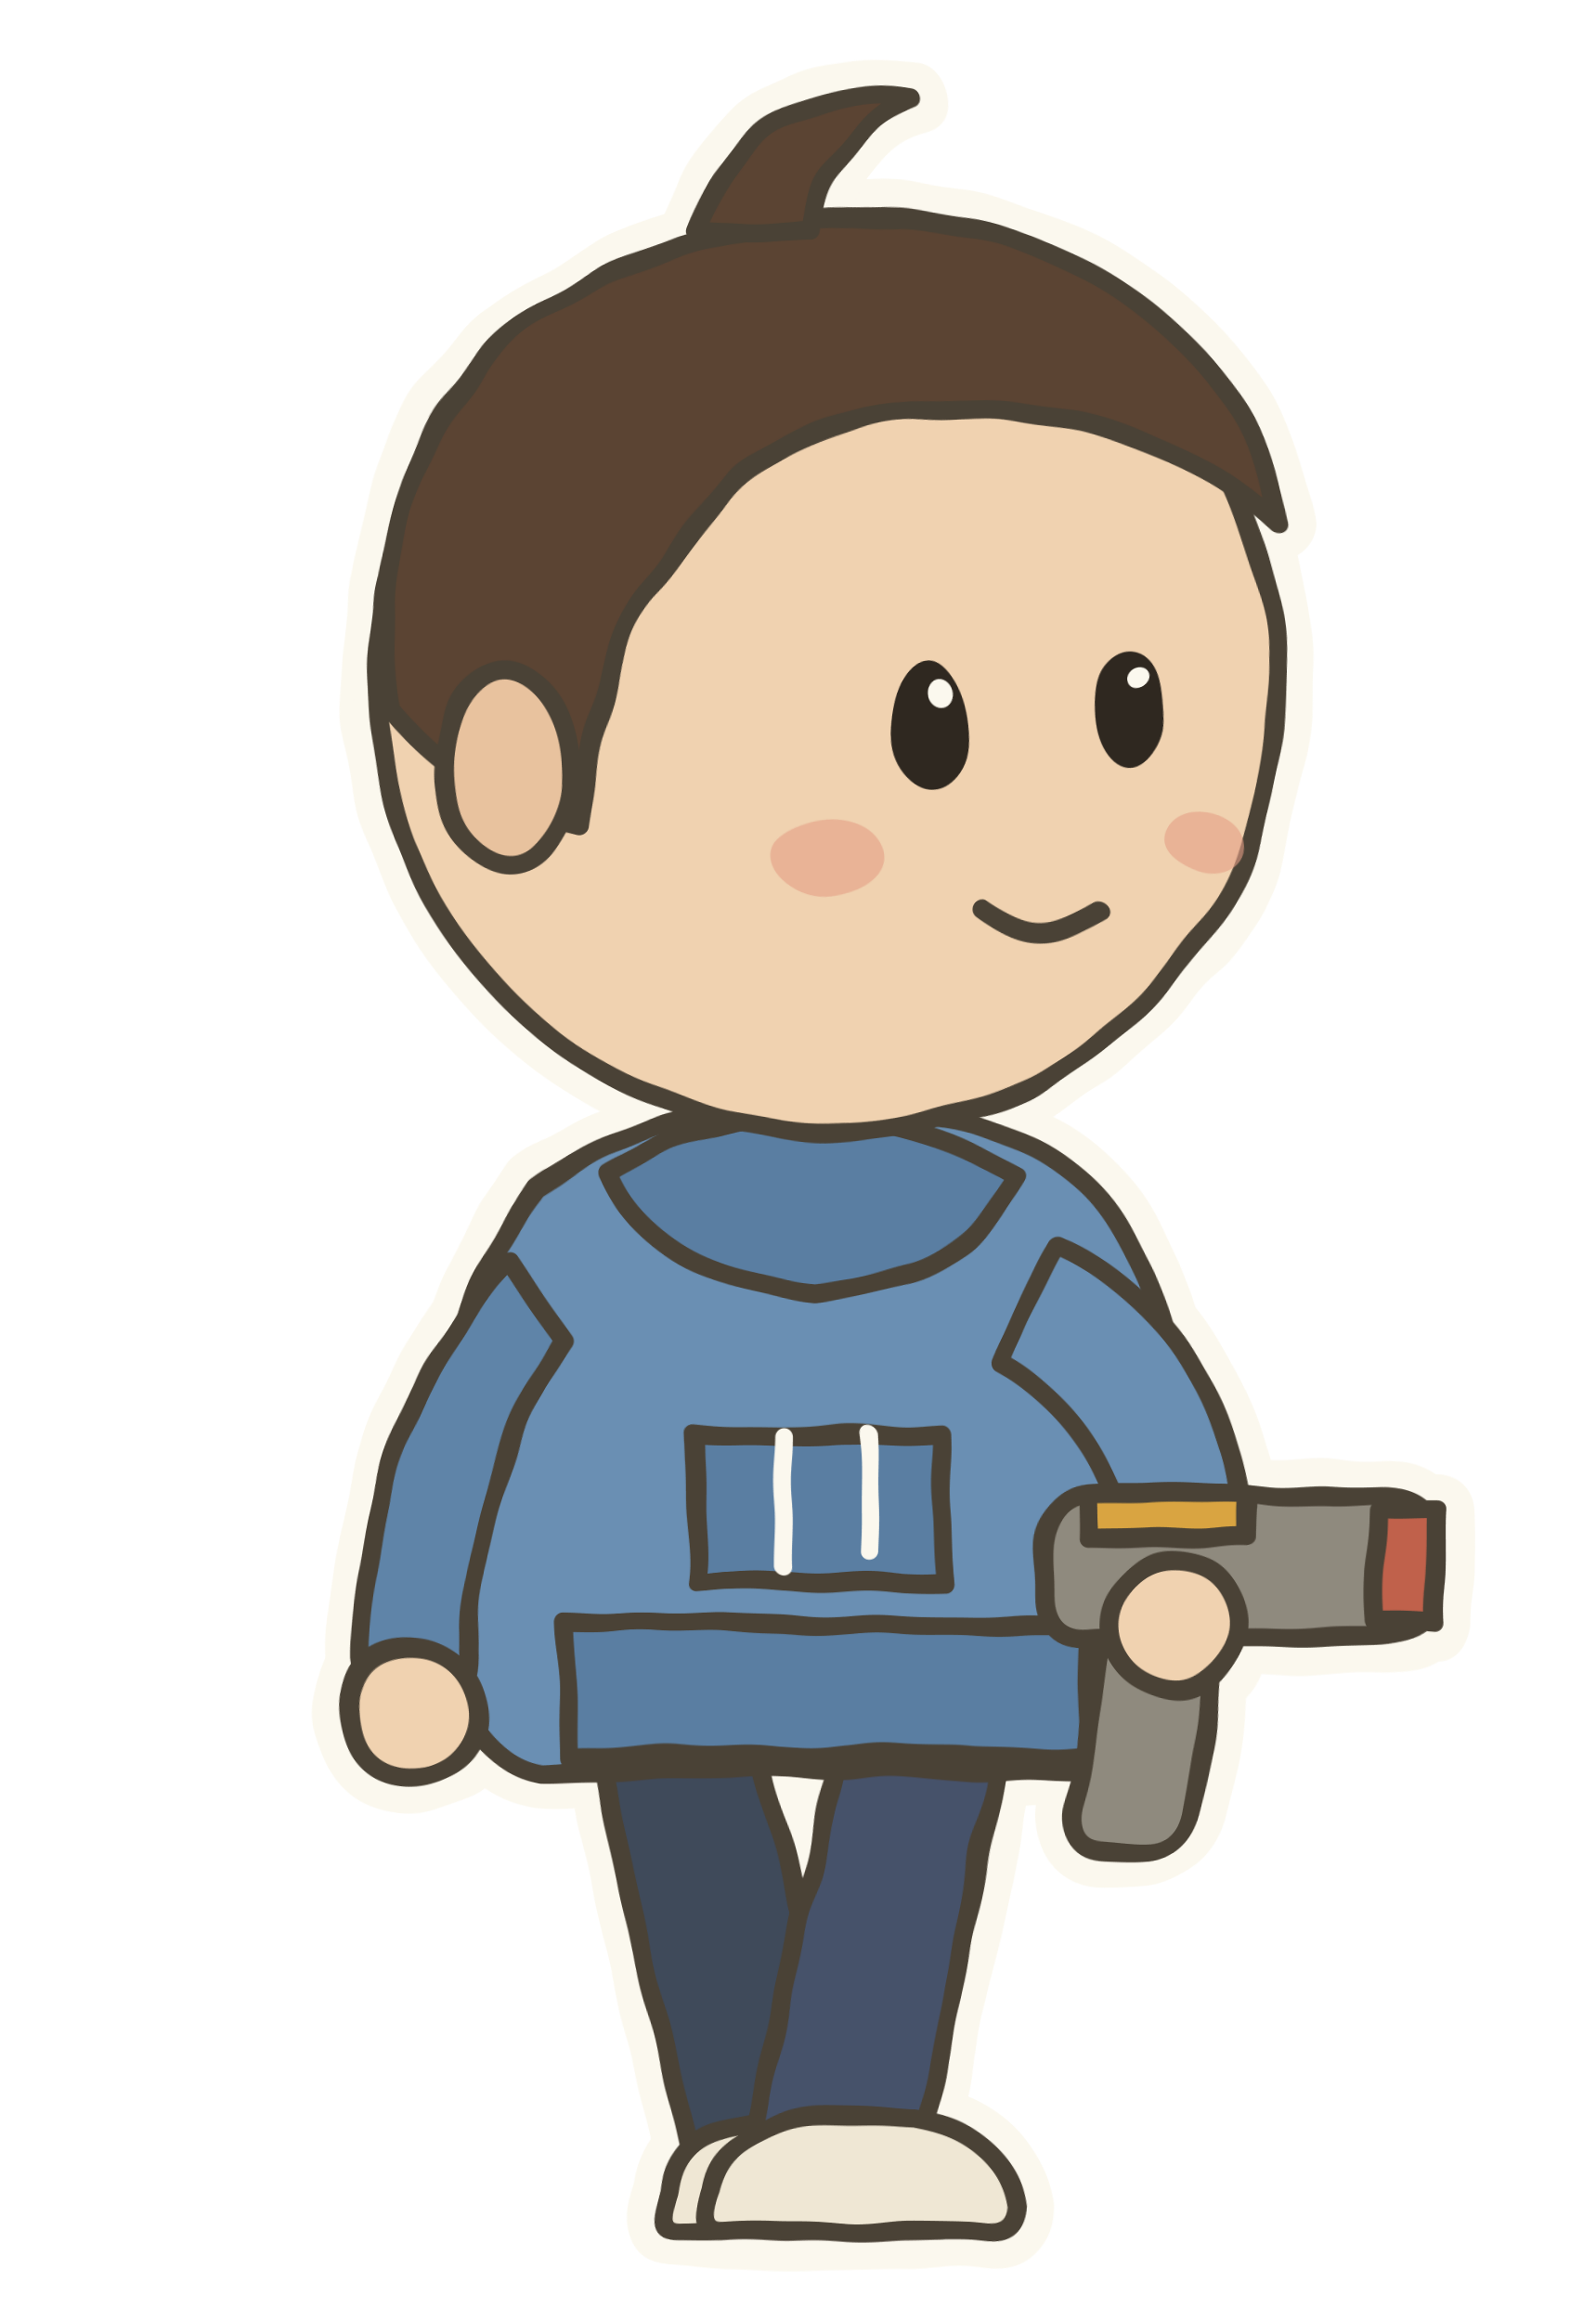
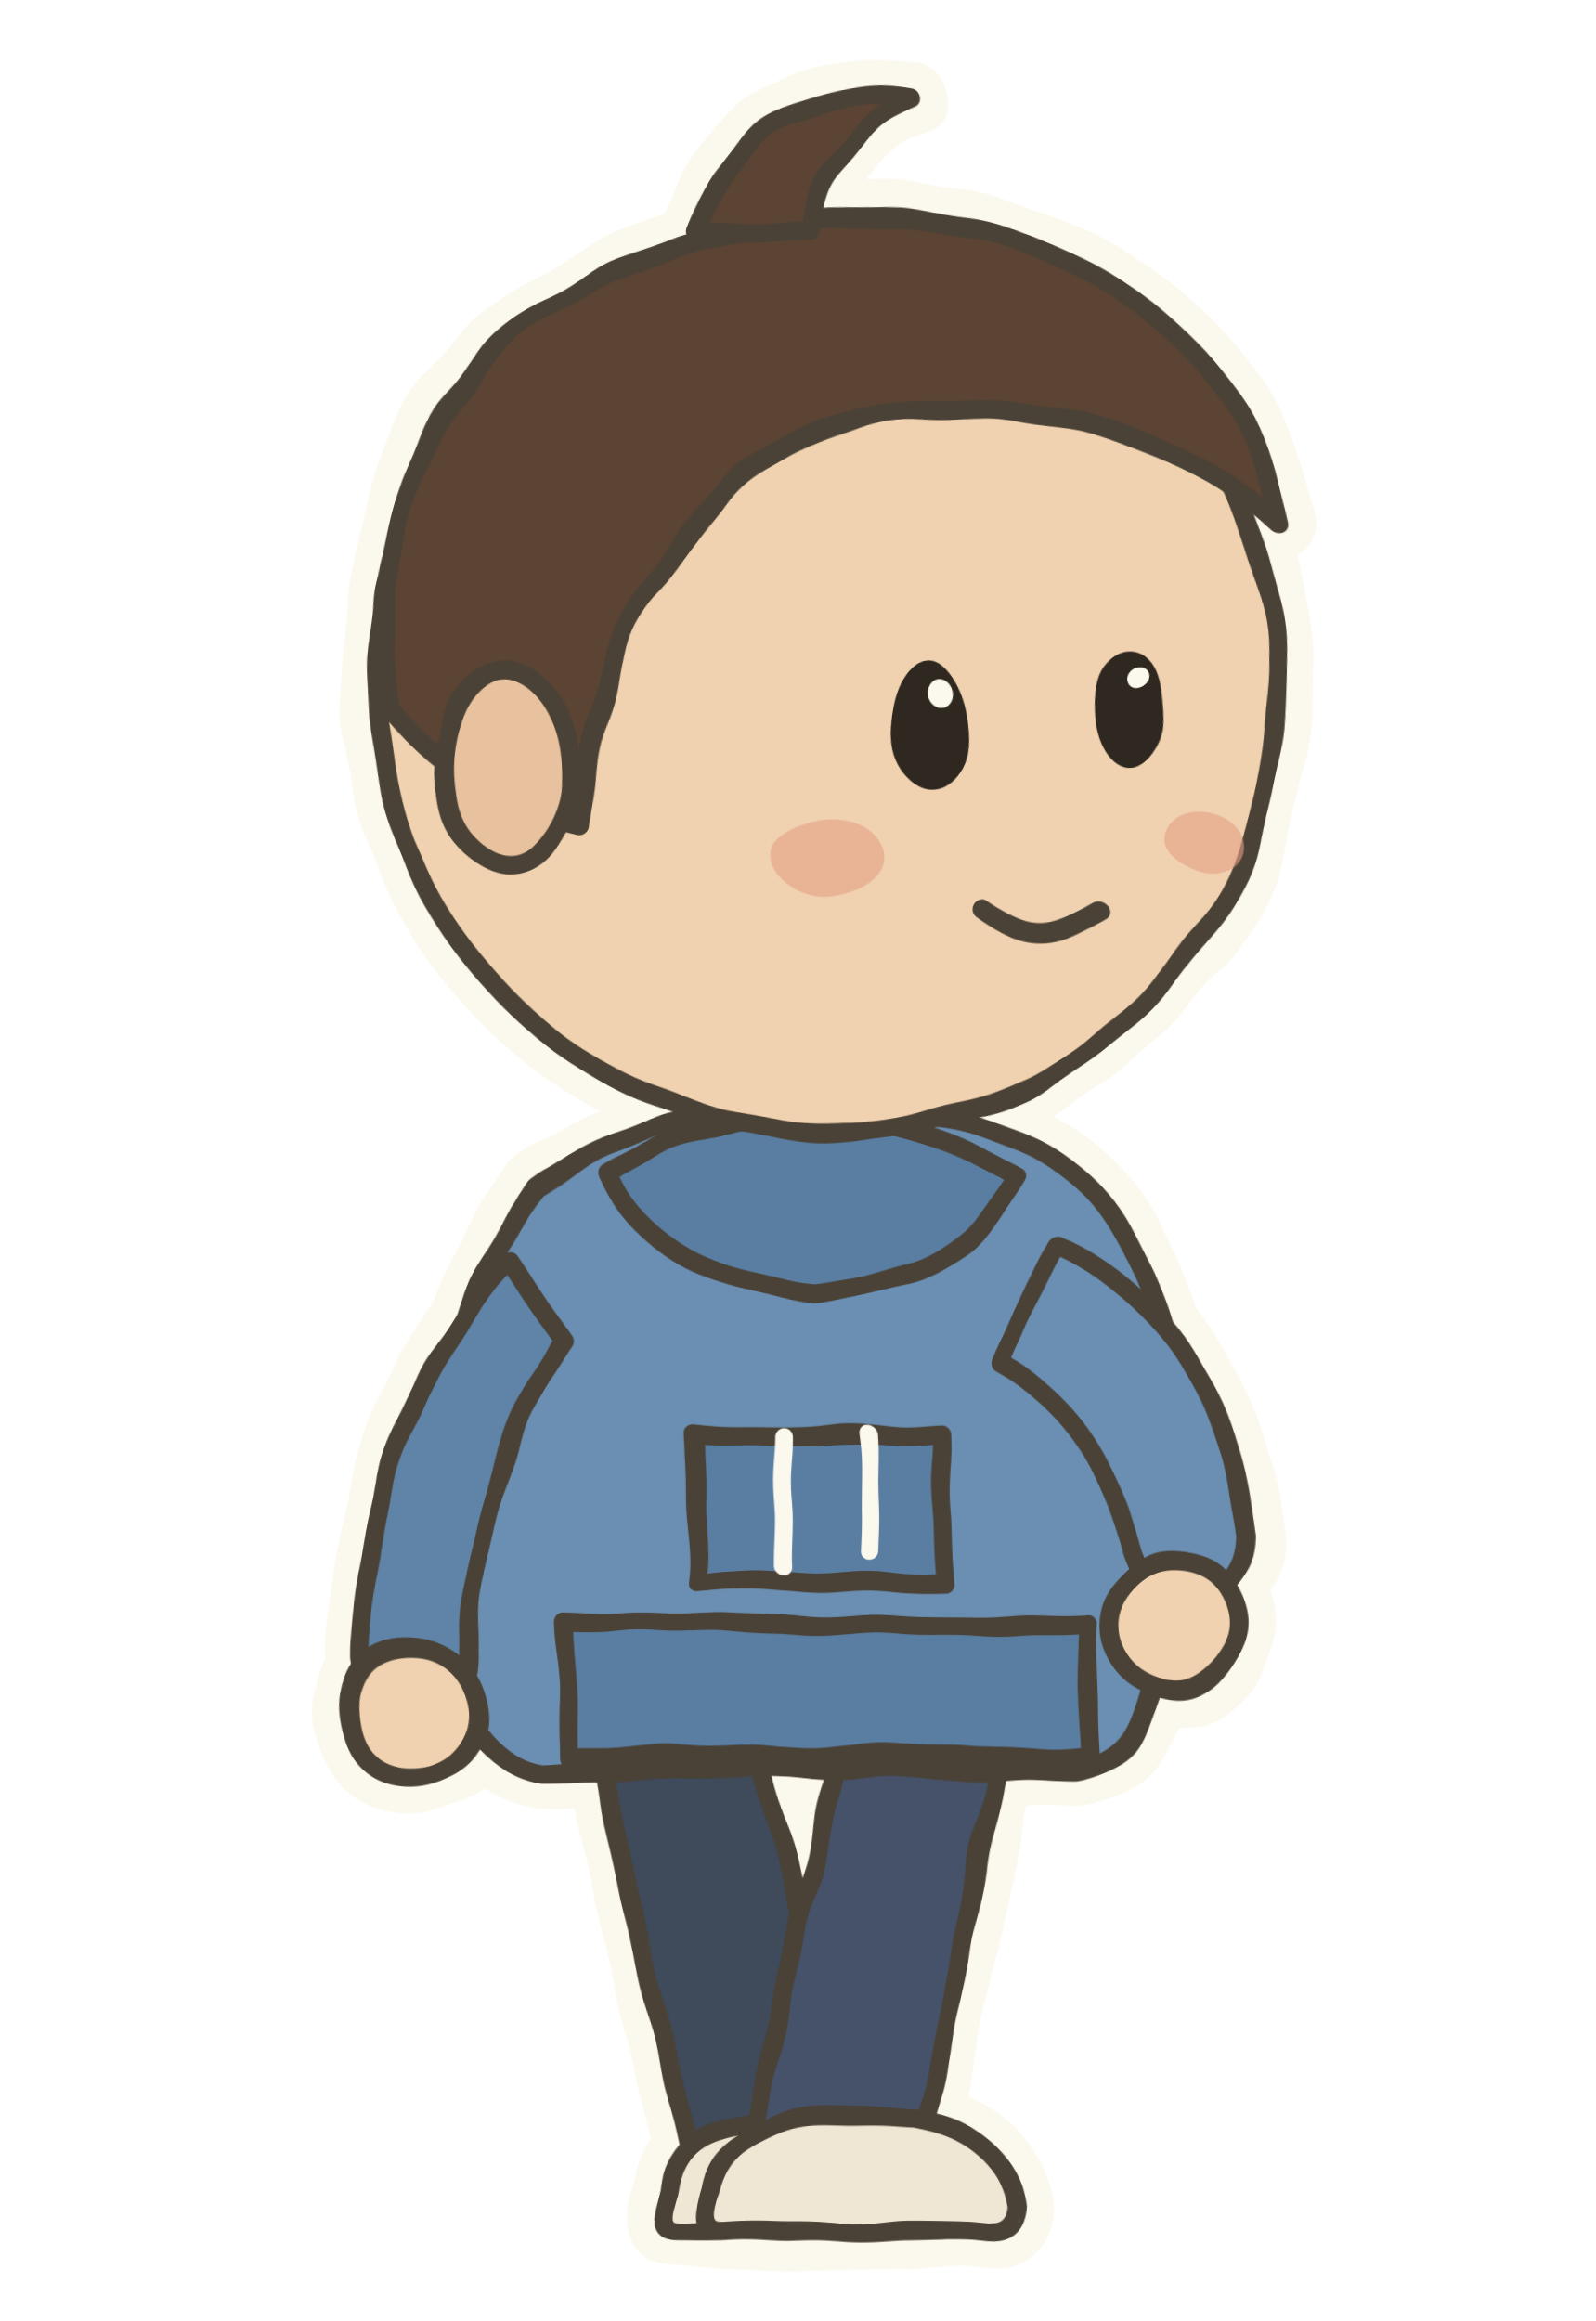
<svg xmlns="http://www.w3.org/2000/svg" xmlns:xlink="http://www.w3.org/1999/xlink" width="220" height="320" viewBox="0 0 220 320">
  <defs>
    <filter id="crayon" x="-5%" y="-5%" width="110%" height="110%">
      <feTurbulence type="fractalNoise" baseFrequency="0.06" numOctaves="2" seed="5" />
      <feDisplacementMap in="SourceGraphic" scale="2.5" />
    </filter>
    <g id="silhouette">
      <path d="M81 236 L103 236 L120 300 L96 300 z" fill="#3f4a5a" />
      <path d="M92 302 q2 -10 16 -10 h12 q12 2 14 12 q0 4 -4 4 h-36 q-4 0 -2 -6 z" fill="#efe7d4" />
      <path d="M117 236 L139 236 L126 300 L102 300 z" fill="#46526a" />
      <path d="M98 302 q2 -10 16 -10 h12 q12 2 14 12 q0 4 -4 4 h-36 q-4 0 -2 -6 z" fill="#efe7d4" />
      <g transform="translate(0 2)">
        <path d="M62 226 q-8 -40 12 -64 q14 -10 30 -10 h24 q22 2 30 22 q8 22 2 52 q-2 14 -12 16 h-74 q-10 -2 -12 -16 z" fill="#6a8fb3" />
        <path d="M78 222 h72 v18 h-72 z" fill="#5a7ea2" />
        <path d="M96 196 h34 v20 h-34 z" fill="#5a7ea2" />
        <g transform="rotate(10 72 172)">
          <path d="M70 172 q-16 26 -10 58 q2 8 10 6 q6 -2 4 -10 q-4 -24 6 -44 z" fill="#5f84a8" />
          <circle cx="68" cy="236" r="9" fill="#f0d2b0" />
        </g>
        <path d="M146 170 q22 10 26 40 q0 8 -8 8 q-6 0 -8 -6 q-4 -18 -18 -26 z" fill="#6a8fb3" />
-         <path d="M150 204 h40 q8 0 8 8 v6 q0 6 -8 6 h-22 l-4 24 q-1 5 -6 5 h-6 q-5 0 -4 -6 l4 -23 h-2 q-6 0 -6 -6 v-6 q0 -8 6 -8 z" fill="#8f8a7e" />
-         <path d="M190 206 h8 v16 h-8 z" fill="#c0614b" />
-         <path d="M150 204 h22 v6 h-22 z" fill="#d9a441" />
        <circle cx="162" cy="222" r="9" fill="#f0d2b0" />
        <path d="M84 160 q28 -16 56 0 q-6 14 -28 16 q-22 -2 -28 -16 z" fill="#5a7ea2" />
        <circle cx="114" cy="92" r="62" fill="#f0d2b0" />
        <path d="M54 96 q-6 -50 40 -64 q44 -12 70 14 q10 10 12 24 q-22 -20 -56 -14 q-20 4 -30 22 q-8 14 -10 34 q-16 -4 -26 -16 z" fill="#5b4433" />
        <path d="M96 30 q8 -22 30 -18 q-12 6 -14 18 z" fill="#5b4433" />
        <ellipse cx="70" cy="104" rx="9" ry="13" fill="#e8c29e" />
      </g>
    </g>
  </defs>
  <g filter="url(#crayon)">
    <use href="#silhouette" xlink:href="#silhouette" stroke="#fbf8ee" stroke-width="10" stroke-linejoin="round" />
    <use href="#silhouette" xlink:href="#silhouette" stroke="#4a4236" stroke-width="2.6" stroke-linejoin="round" />
    <g transform="translate(0 2)">
      <ellipse cx="128" cy="98" rx="5.5" ry="8.5" fill="#2f2820" />
      <ellipse cx="156" cy="96" rx="5" ry="8" fill="#2f2820" />
      <circle cx="130" cy="94" r="1.8" fill="#fbf8ee" />
      <circle cx="157.5" cy="92" r="1.6" fill="#fbf8ee" />
      <path d="M136 124 q8 6 16 0" fill="none" stroke="#4a4236" stroke-width="2.6" stroke-linecap="round" />
      <ellipse cx="114" cy="116" rx="8" ry="5" fill="#e59f86" opacity="0.6" />
      <ellipse cx="166" cy="114" rx="5" ry="4" fill="#e59f86" opacity="0.6" />
      <path d="M108 196 v18 M120 196 v16" stroke="#fbf8ee" stroke-width="2.4" stroke-linecap="round" />
    </g>
  </g>
</svg>
